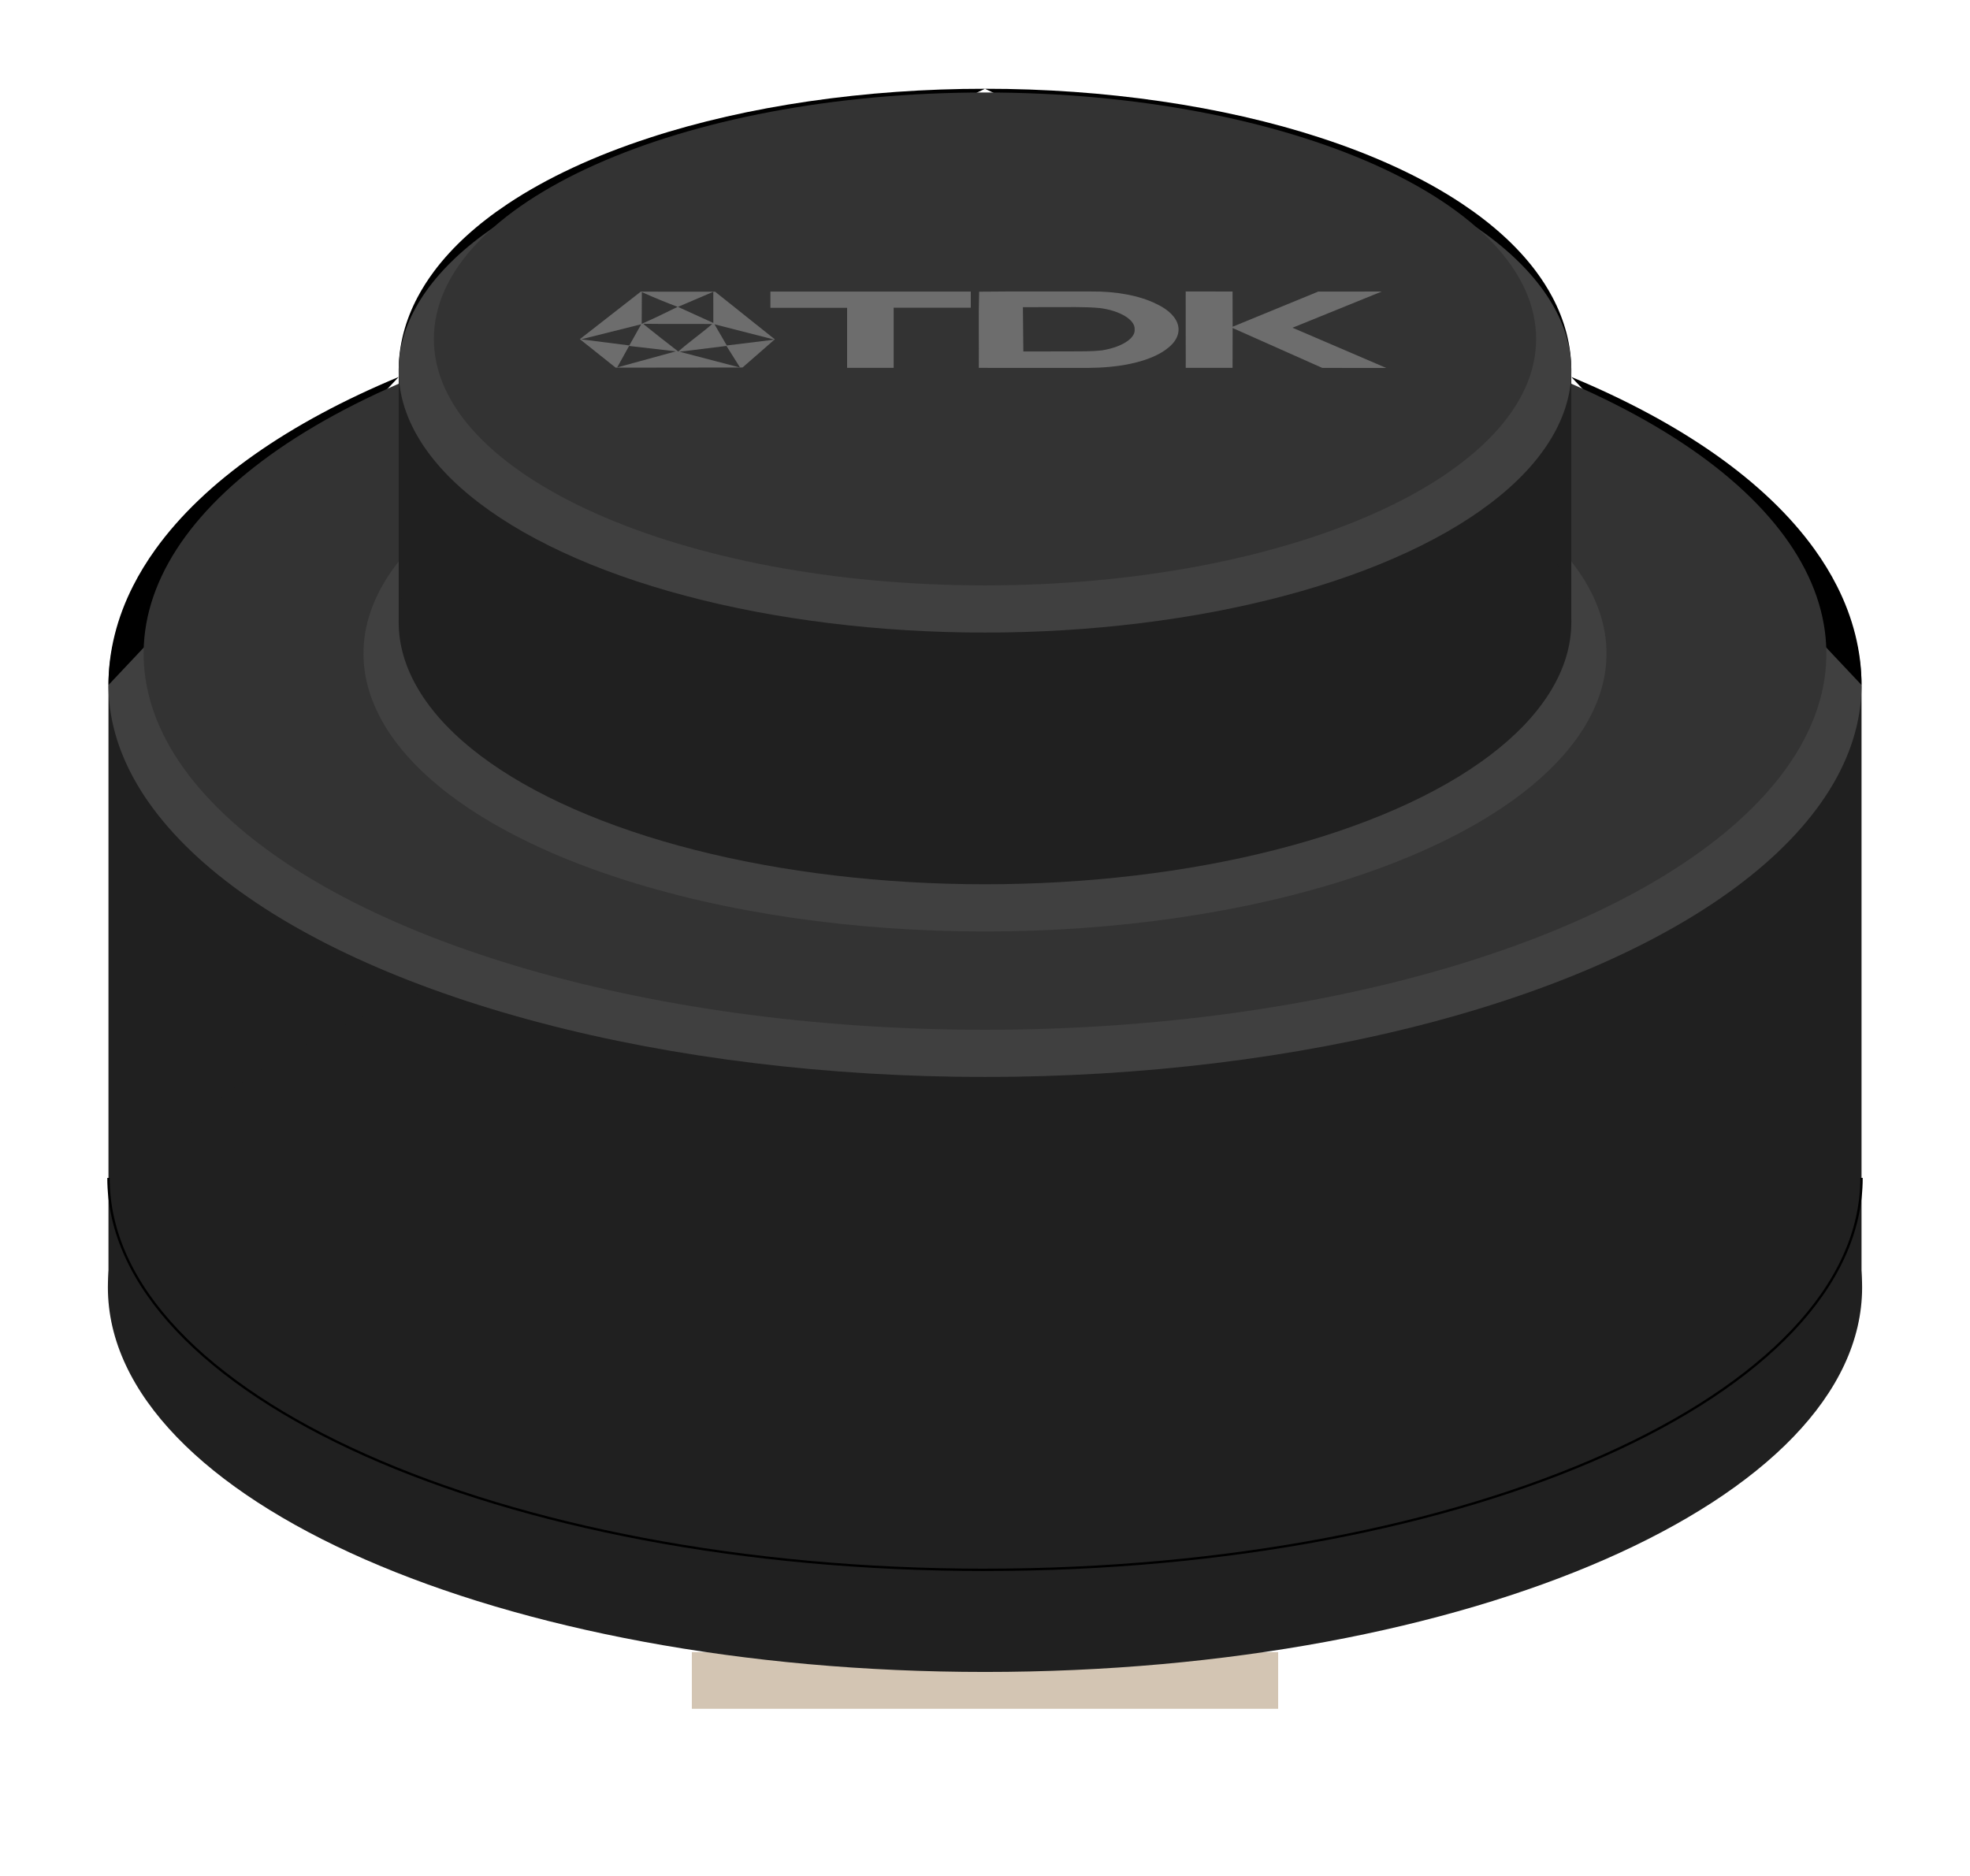
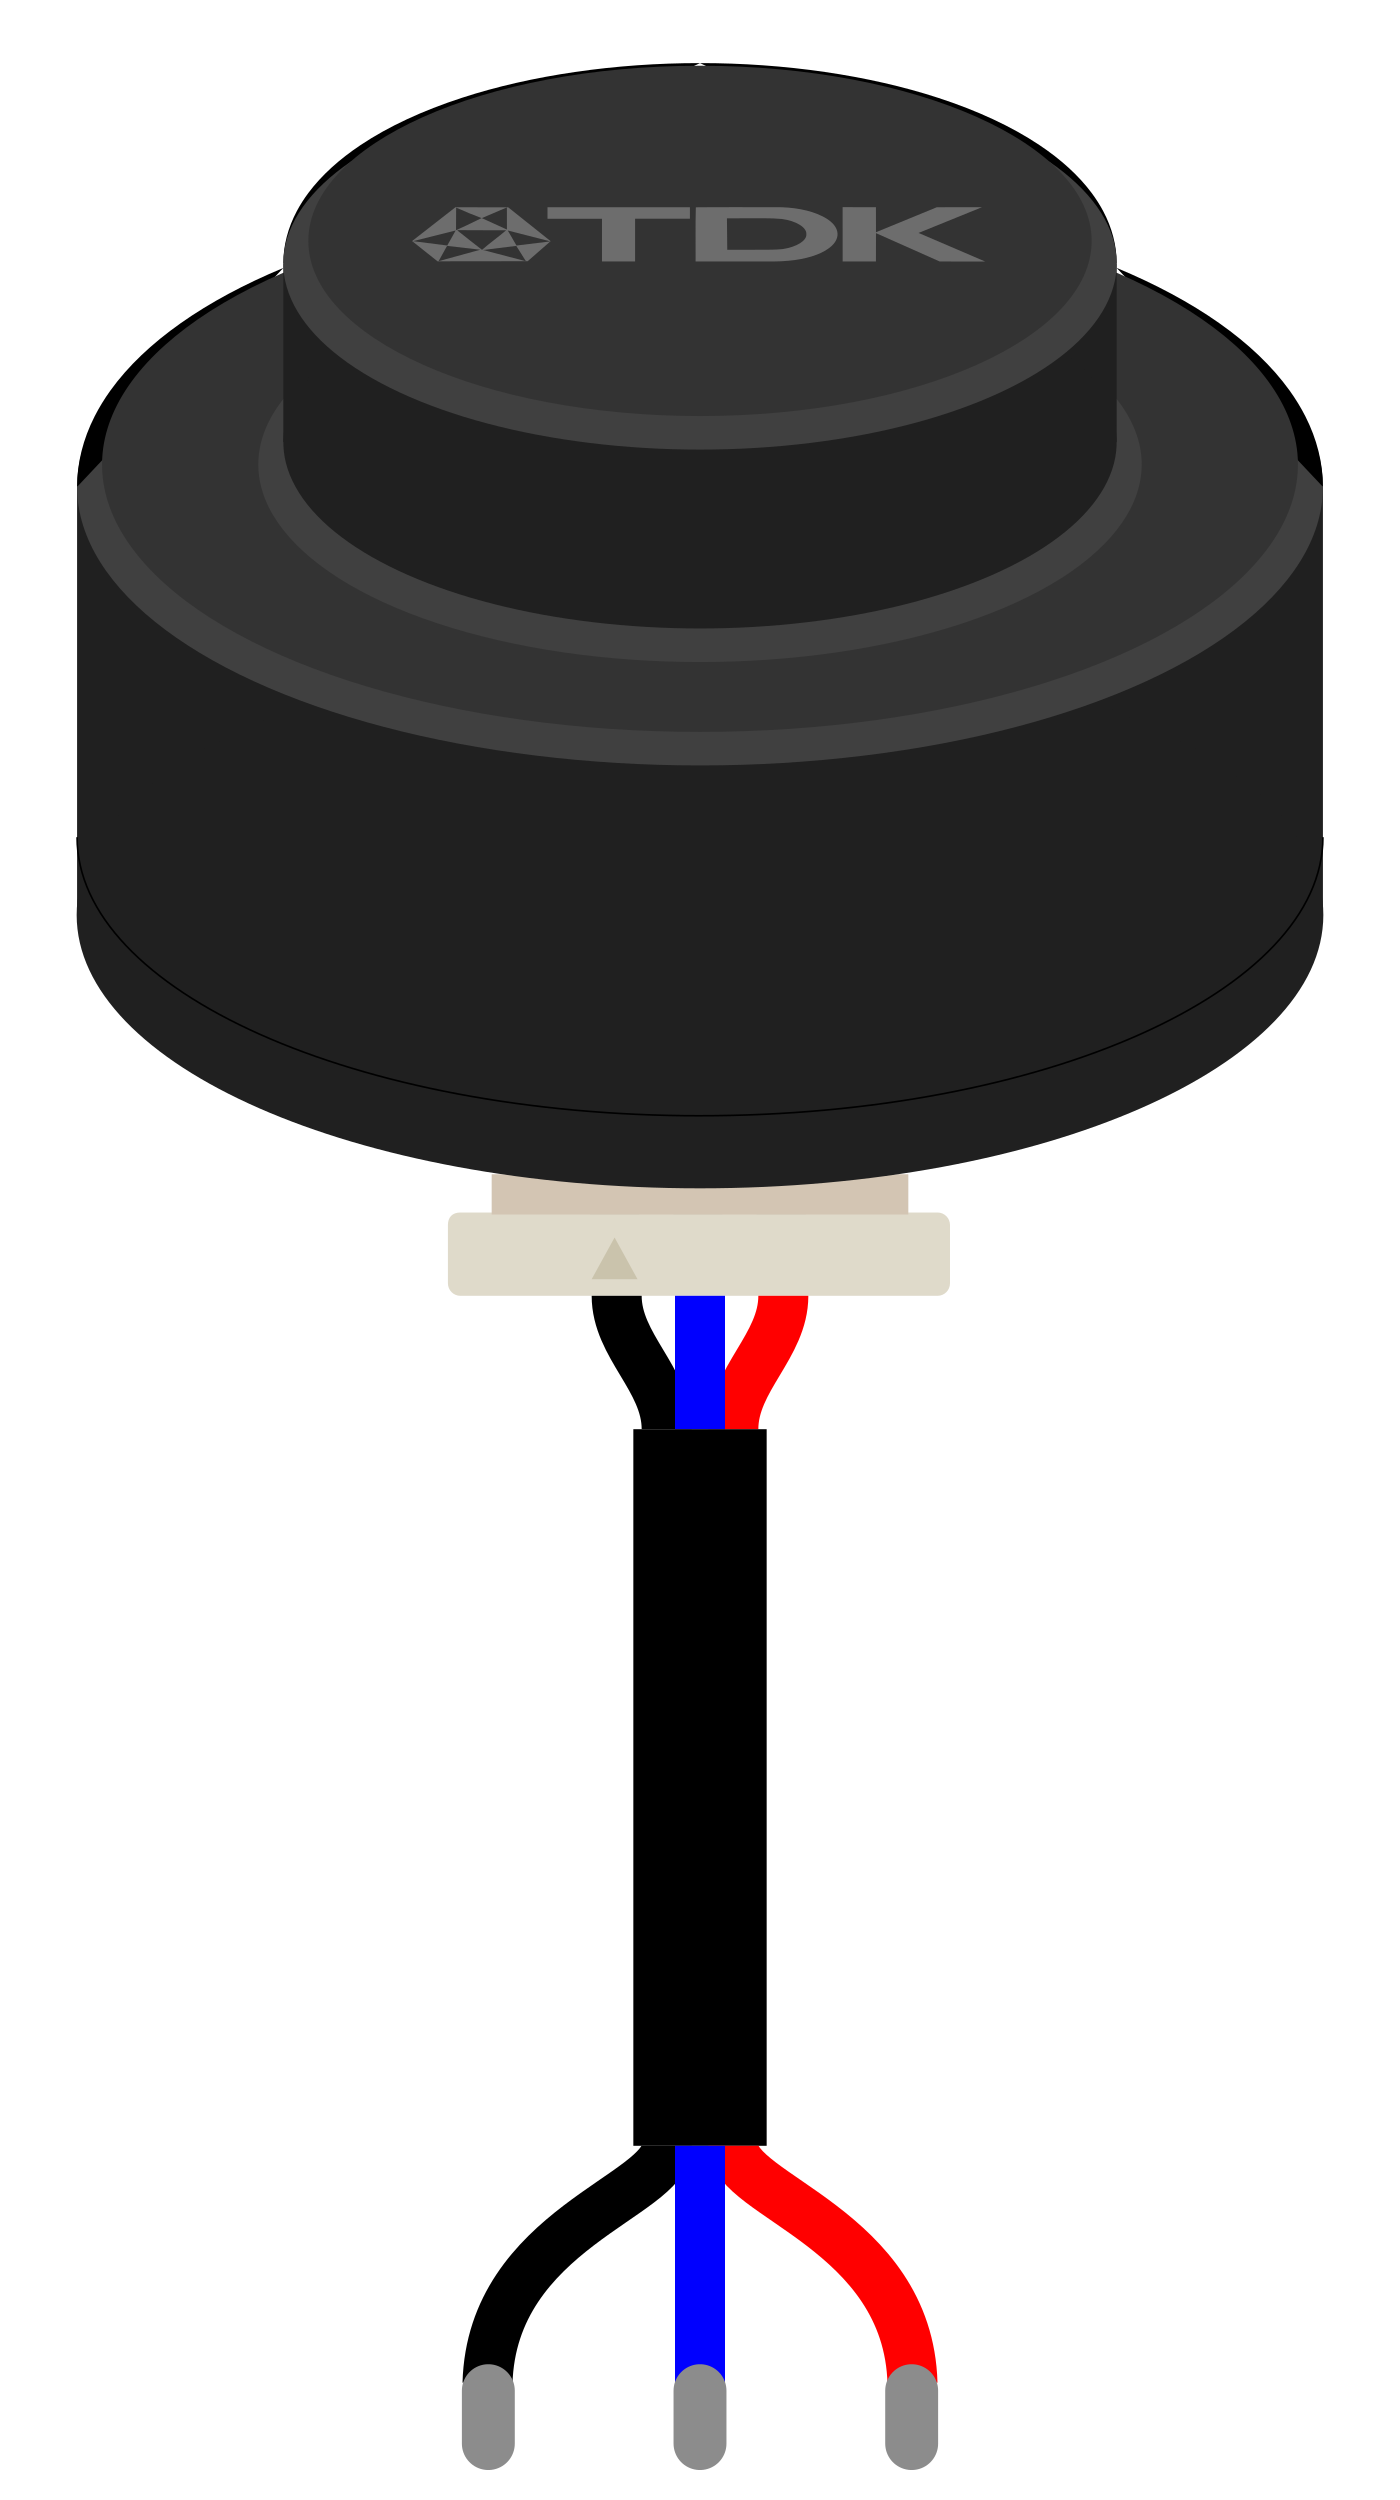
- <svg xmlns="http://www.w3.org/2000/svg" version="1.1" viewBox="0 0 168 160" width="16.8mm" height="16mm">
+ <svg xmlns="http://www.w3.org/2000/svg" version="1.1" viewBox="0 0 168 300" width="16.8mm" height="30mm">
  <g id="breadboard">
-     <g transform="translate(84 70)">
-       <rect id="connector10terminal" x="-13" y="73.5" fill="none" width="6" height="1" />
-       <rect id="connector1terminal" x="-3" y="73.5" fill="none" width="6" height="1" />
-       <rect id="connector2terminal" x="7" y="73.5" fill="none" width="6" height="1" />
-       <line id="connector10pin" stroke-linecap="round" x1="-10" y1="62.317" x2="-10" y2="72.317" stroke="#8C8C8C" fill="none" stroke-width="6" />
-       <line id="connector1pin" stroke-linecap="round" x1="0" y1="62.317" x2="0" y2="72.317" stroke="#8C8C8C" fill="none" stroke-width="6" />
-       <line id="connector2pin" stroke-linecap="round" x1="10" y1="62.317" x2="10" y2="72.317" stroke="#8C8C8C" fill="none" stroke-width="6" />
+     <g transform="translate(136.5 204.5) rotate(180)">
+       <g transform="translate(52.5 74)" fill="#dfdaca">
+         <path d="m16.5-15v38.5h-33v-38.5z" fill="#dfdaca" />
+         <path d="m20 15v-21.5h-3.5v21.5h3.5" fill="#cac3ac" />
+         <path d="m-16.5-6.5v21.5h-3.5v-21.5h3.5" fill="#cac3ac" />
+         <path d="m-16.5 15v-2h-3.5v2h3.5" fill="#b9b3a6" />
+         <path d="m20 15v-2h-3.5v2h3.5" fill="#b9b3a6" />
+         <path d="m16.5 23.5-1.5 1.5h-30l-1.5-1.5h33" fill="#b9b3a6" />
+         <path d="m-28.5-25h57m-57 0c-0.828 0-1.5 0.672-1.5 1.5v7c0 0.828 0.672 1.5 1.5 1.5h8.5v8.5h7.5v-8.5h5.5v8.5h4.5v-8.5h5.5v8.5h4.5v-8.5h5.5v8.5h7.25v-8.5h8.5c1 0 1.5-0.6 1.5-1.5v-7c0-0.828-0.672-1.5-1.5-1.5" />
+         <path d="m-20-6.5h7.5v-8.5h5.5v8.5h4.5v-8.5h5.5v8.5h4.5v-8.5h5.5v8.5h7.25" stroke="#cac3ac" stroke-width=".4" />
+         <path d="m7.5-23h5.5l-2.75 5z" fill="#cac3ac" stroke-width=".5" />
+         <path d="m10-25c0-6-6-10-6-16" stroke="#000" stroke-width="6" />
+         <path d="m-10-25c0-6 6-10 6-16" stroke="red" stroke-width="6" />
+         <path d="m0-25v-16" stroke="blue" stroke-width="6" />
+         <path d="m0-41v-86" stroke="#000" stroke-width="16" />
+         <g transform="translate(0 -60)">
+           <path d="m4-67c0-6 21-10 21.5-28.5" fill="none" stroke="#000" stroke-width="6" />
+           <path d="m-4-67c0-6-21-10-21.5-28.5" fill="none" stroke="red" stroke-width="6" />
+           <path d="m0-67v-28.5" stroke="blue" stroke-width="6" />
+         </g>
+       </g>
+       <g transform="translate(52.5 -90)" fill="none" stroke-linecap="round">
+         <rect id="connector2pin" x="-27.94" width="5.08" height="5.08" />
+         <rect id="connector1pin" x="-2.54" width="5.08" height="5.08" />
+         <rect id="connector0pin" x="22.86" width="5.08" height="5.08" />
+         <line id="connector2leg" x1="-25.4" x2="-25.4" y1="1.27" y2="7.62" stroke="#8C8C8C" stroke-width="6.35" />
+         <line id="connector1leg" x1="0" x2="0" y1="1.27" y2="7.62" stroke="#8C8C8C" stroke-width="6.35" />
+         <line id="connector0leg" x1="25.4" x2="25.4" y1="1.27" y2="7.62" stroke="#8C8C8C" stroke-width="6.35" />
+       </g>
    </g>
    <g transform="translate(84 80) scale(0.2) rotate(-90)">
      <path d="m-328.71-125v250 h24.16v-250" fill="#d3c5b3" />
      <path d="m-147.03 373.75h254.91 v-373.75v-373.75h-254.91" fill="#202020" />
      <ellipse rx="164" ry="374" cx="-149" fill="#202020" />
      <path d="m196.49-316.92c-12.574-17.584-26.201-31.398-40.403-40.956-14.2-9.569-28.973-14.88-43.799-15.748-14.826-0.879-29.702 2.685-44.108 10.569-14.407 7.873-28.341 20.063-41.312 36.142-12.974 16.07-24.982 36.027-35.605 59.17-10.626 23.135-19.864 49.453-27.39 78.029-15.094 57.12-23.172 123.36-23.133 189.71-0.039 66.345 8.039 132.59 23.133 189.71 7.526 28.576 16.764 54.894 27.39 78.029 10.623 23.143 22.631 43.1 35.605 59.17 12.971 16.079 26.905 28.269 41.312 36.142 14.406 7.884 29.283 11.448 44.108 10.569 14.826-0.868 29.599-6.179 43.799-15.748 14.202-9.558 27.829-23.372 40.403-40.956" fill="#404040" />
      <path d="m107.88-373.75c14.391-0.012 28.718 3.627 42.225 10.485 5.339 2.708 10.555 5.895 15.648 9.561 29.128 20.964 54.059 56.989 73.492 103.7" fill="#000000" />
      <path d="m107.88 373.75c14.391 0.012 28.718-3.627 42.225-10.485 5.339-2.708 10.555-5.895 15.648-9.561 29.128-20.964 54.059-56.989 73.492-103.7" fill="#000000" />
      <path d="m242.05-250c10.722-0.013 21.37 2.828 31.23 8.065 3.798 2.014 7.487 4.361 11.068 7.042 10.519 7.867 20.073 18.456 28.658 31.309 11.135 16.673 20.652 37.227 28.269 60.619 13.564 41.506 20.909 92.14 20.87 142.96" fill="#000000" />
      <path d="m242.05 250c10.722 0.013 21.37-2.828 31.23-8.065 3.798-2.014 7.487-4.361 11.068-7.042 10.519-7.867 20.073-18.456 28.658-31.309 11.135-16.673 20.652-37.227 28.269-60.619 13.564-41.506 20.909-92.14 20.87-142.96" fill="#000000" />
      <path d="m236.36-250c-45.513-104.74-114.88-137.34-175.4-82.42-60.518 54.915-100.11 186.38-100.11 332.42 0 146.04 39.591 277.5 100.11 332.42 60.518 54.916 129.88 22.321 175.4-82.42" fill="#333333" />
#6d6d6d

   <path d="m160.6 250c-49.094 38.594-103.7 1.059-134.63-92.533-30.923-93.592-30.923-221.34 0-314.93 30.923-93.592 85.532-131.13 134.63-92.533" fill="#404040" />
      <path d="m134.72-250h107.33 v500 h-107.33" fill="#202020" />
      <path d="m188.38-219.32c-16.924-20.766-36.287-31.441-55.589-30.646-19.302 0.691-38.49 12.849-55.085 34.905-16.619 21.966-30.599 53.769-40.135 91.302-9.576 37.481-14.683 80.589-14.66 123.76-0.023 43.167 5.083 86.275 14.66 123.76 9.536 37.533 23.516 69.336 40.135 91.302 16.595 22.056 35.783 34.214 55.085 34.905 19.302 0.795 38.665-9.88 55.589-30.646" fill="#202020" />
      <path d="m302.98-209.61c-16.764-24.437-36.511-38.483-56.508-40.194-19.994-1.831-40.176 8.679-57.752 30.074-17.601 21.291-32.541 53.4-42.751 91.884-10.257 38.422-15.752 83.099-15.725 127.85-0.027 44.747 5.468 89.424 15.725 127.85 10.21 38.484 25.15 70.593 42.751 91.884 17.576 21.395 37.758 31.905 57.752 30.074 19.997-1.711 39.744-15.757 56.508-40.194" fill="#404040" />
      <path d="m255.46 235c58.042 0 105.1-105.21 105.1-235 0-129.79-47.053-235-105.1-235-58.043 0-105.1 105.21-105.1 235 0 129.79 47.053 235 105.1 235" fill="#333333" />
      <path d="m-102.31-373.75c-92.313 0-167.15 167.33-167.15 373.75" fill="none" stroke="#000000" />
      <path d="m-269.45 3.2791e-11c0 206.42 74.833 373.75 167.15 373.75" fill="none" stroke="#000000" />
    </g>
    <g transform="scale(1, 0.448)">
      <g transform="translate(44, 49.5) scale(0.22)  ">
        <g fill="#6d6d6d">
          <path d="M 48.385 27.376 L 77.19 27.42 L 100.331 68.639 L 87.826 93.019 L 38.647 93.159 L 24.775 68.499 Z" />
          <path d="M 176.31 27.29 V 41.28 H 146.41 V 93.32 H 128.36 V 41.37 H 98.64 V 27.32 H 176.31 Z" />
          <path d="M 179.55 27.41 C 194.00 27.03 208.56 27.37 223.03 27.25 C 232.52 26.98 241.78 30.80 248.14 37.88 C 258.09 48.22 259.63 64.99 252.15 77.15 C 247.42 85.21 239.20 90.71 230.07 92.48 C 224.67 93.67 219.48 93.33 214.00 93.35 C 202.47 93.34 190.95 93.36 179.42 93.34 C 179.51 71.42 179.25 49.30 179.55 27.41 Z" />
          <path d="M 259.61 27.215 L 277.78 27.27 L 277.81 57.735 L 310.99 27.32 L 335.595 27.285 L 301.015 58.61 L 337.345 93.4 L 312.56 93.38 L 277.81 58.855 L 277.78 93.34 L 259.63 93.31 Z" />
        </g>
        <g fill="#333333">
          <path d="M 48.801 27.766 C 54 33 57.96 36.53 62.686 40.545 C 54 50 54 50 48.74 55.263 Z" />
          <path d="M 76.49 27.49 L 76.51 54.48 L 62.795 40.569 L 76.49 27.49 Z" />
          <path d="M 196.511 40.839 L 207 40.76 C 213.35 40.93 220.26 40.25 226.45 41.61 C 234.24 43.87 240.07 51.89 239.83 60.01 C 240.18 68.02 234.54 75.61 227.08 78.22 C 223.2 79.17 219.133 79.068 214.94 79.089 L 196.68 79.15 Z" />
          <path d="M 49.42 55.19 C 58.30 55.50 67.20 55.16 76.08 55.38 C 71.92 63.42 67.01 71.11 62.93 79.20 C 58.49 71.54 54.07 63.86 49.78 56.12 L 49.42 55.19 Z" />
          <path d="M 48.559 55.597 L 43.949 73.934 L 25.261 68.623 Z" />
          <path d="M 76.965 55.636 L 100.144 68.924 L 81.725 73.953 ZM 76.965 55.636 L 100 68.79 L 81.725 73.953 Z" />
          <path d="m 43.85 74.37 L 61.986 79.042 L 39.24 92.96 Z" />
          <path d="M 81.608 74.359 L 86.876 93.074 L 63.419 79.374 Z" />
        </g>
      </g>
    </g>
  </g>
</svg>
